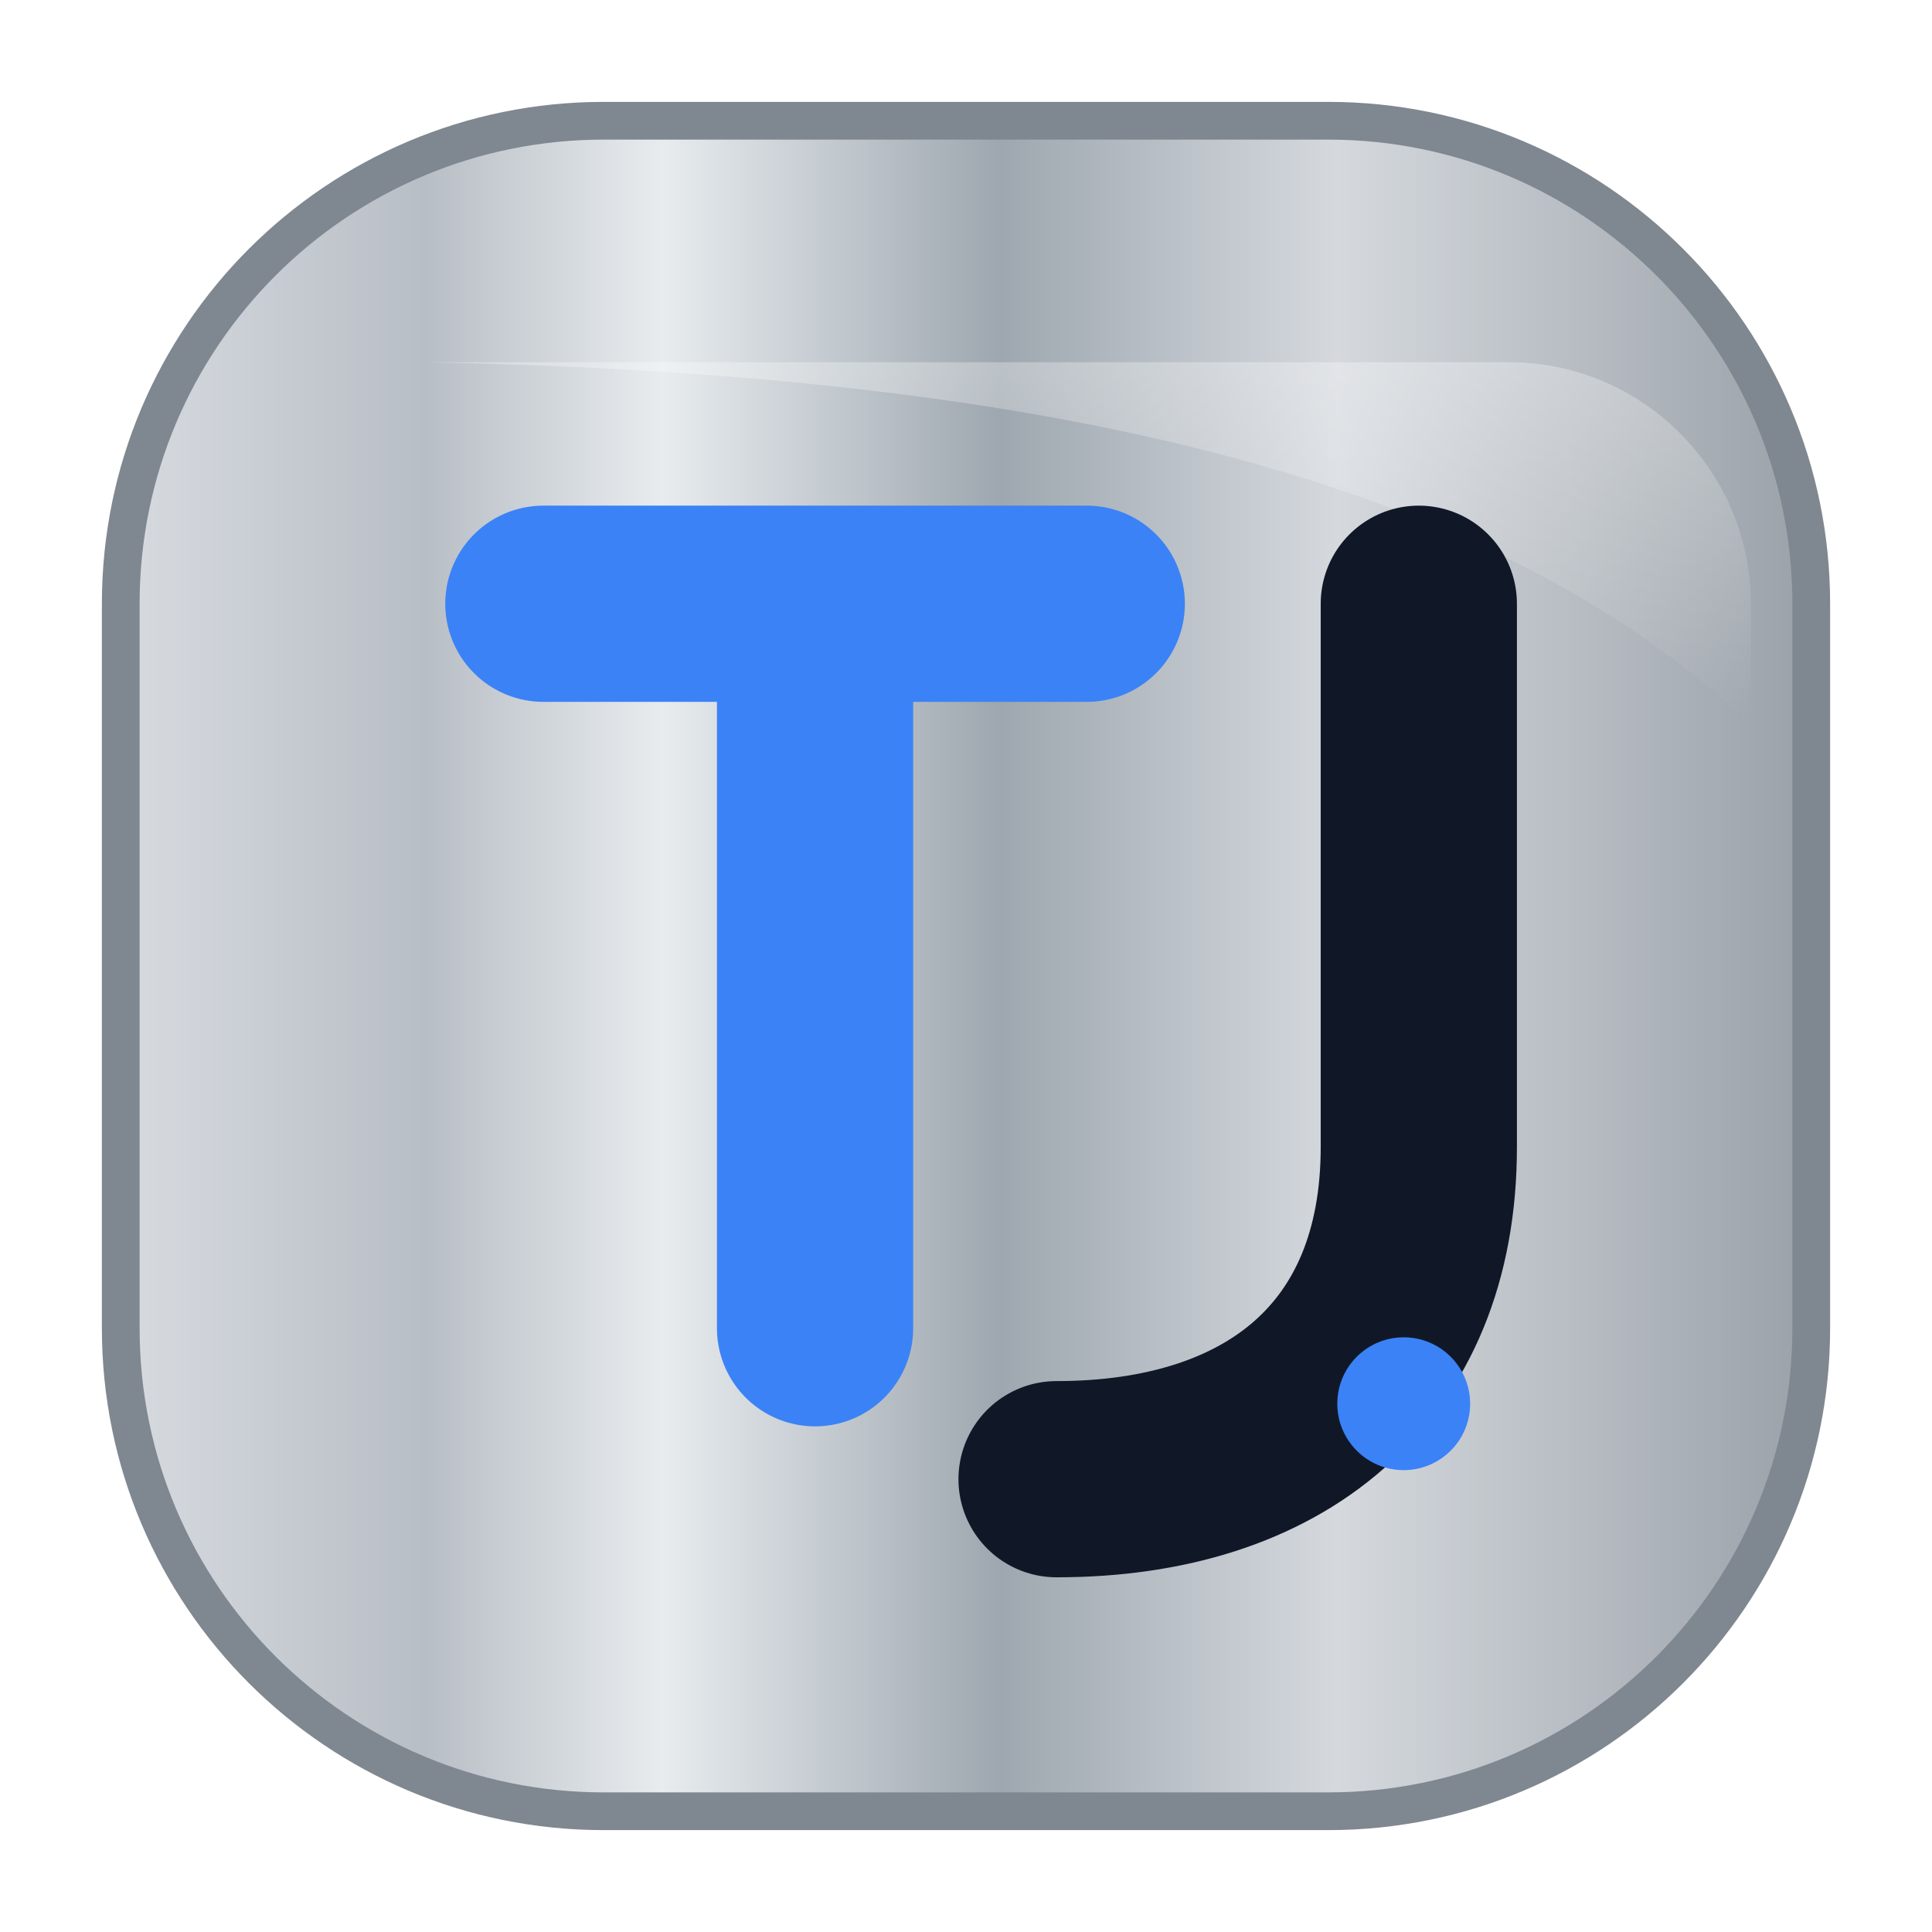
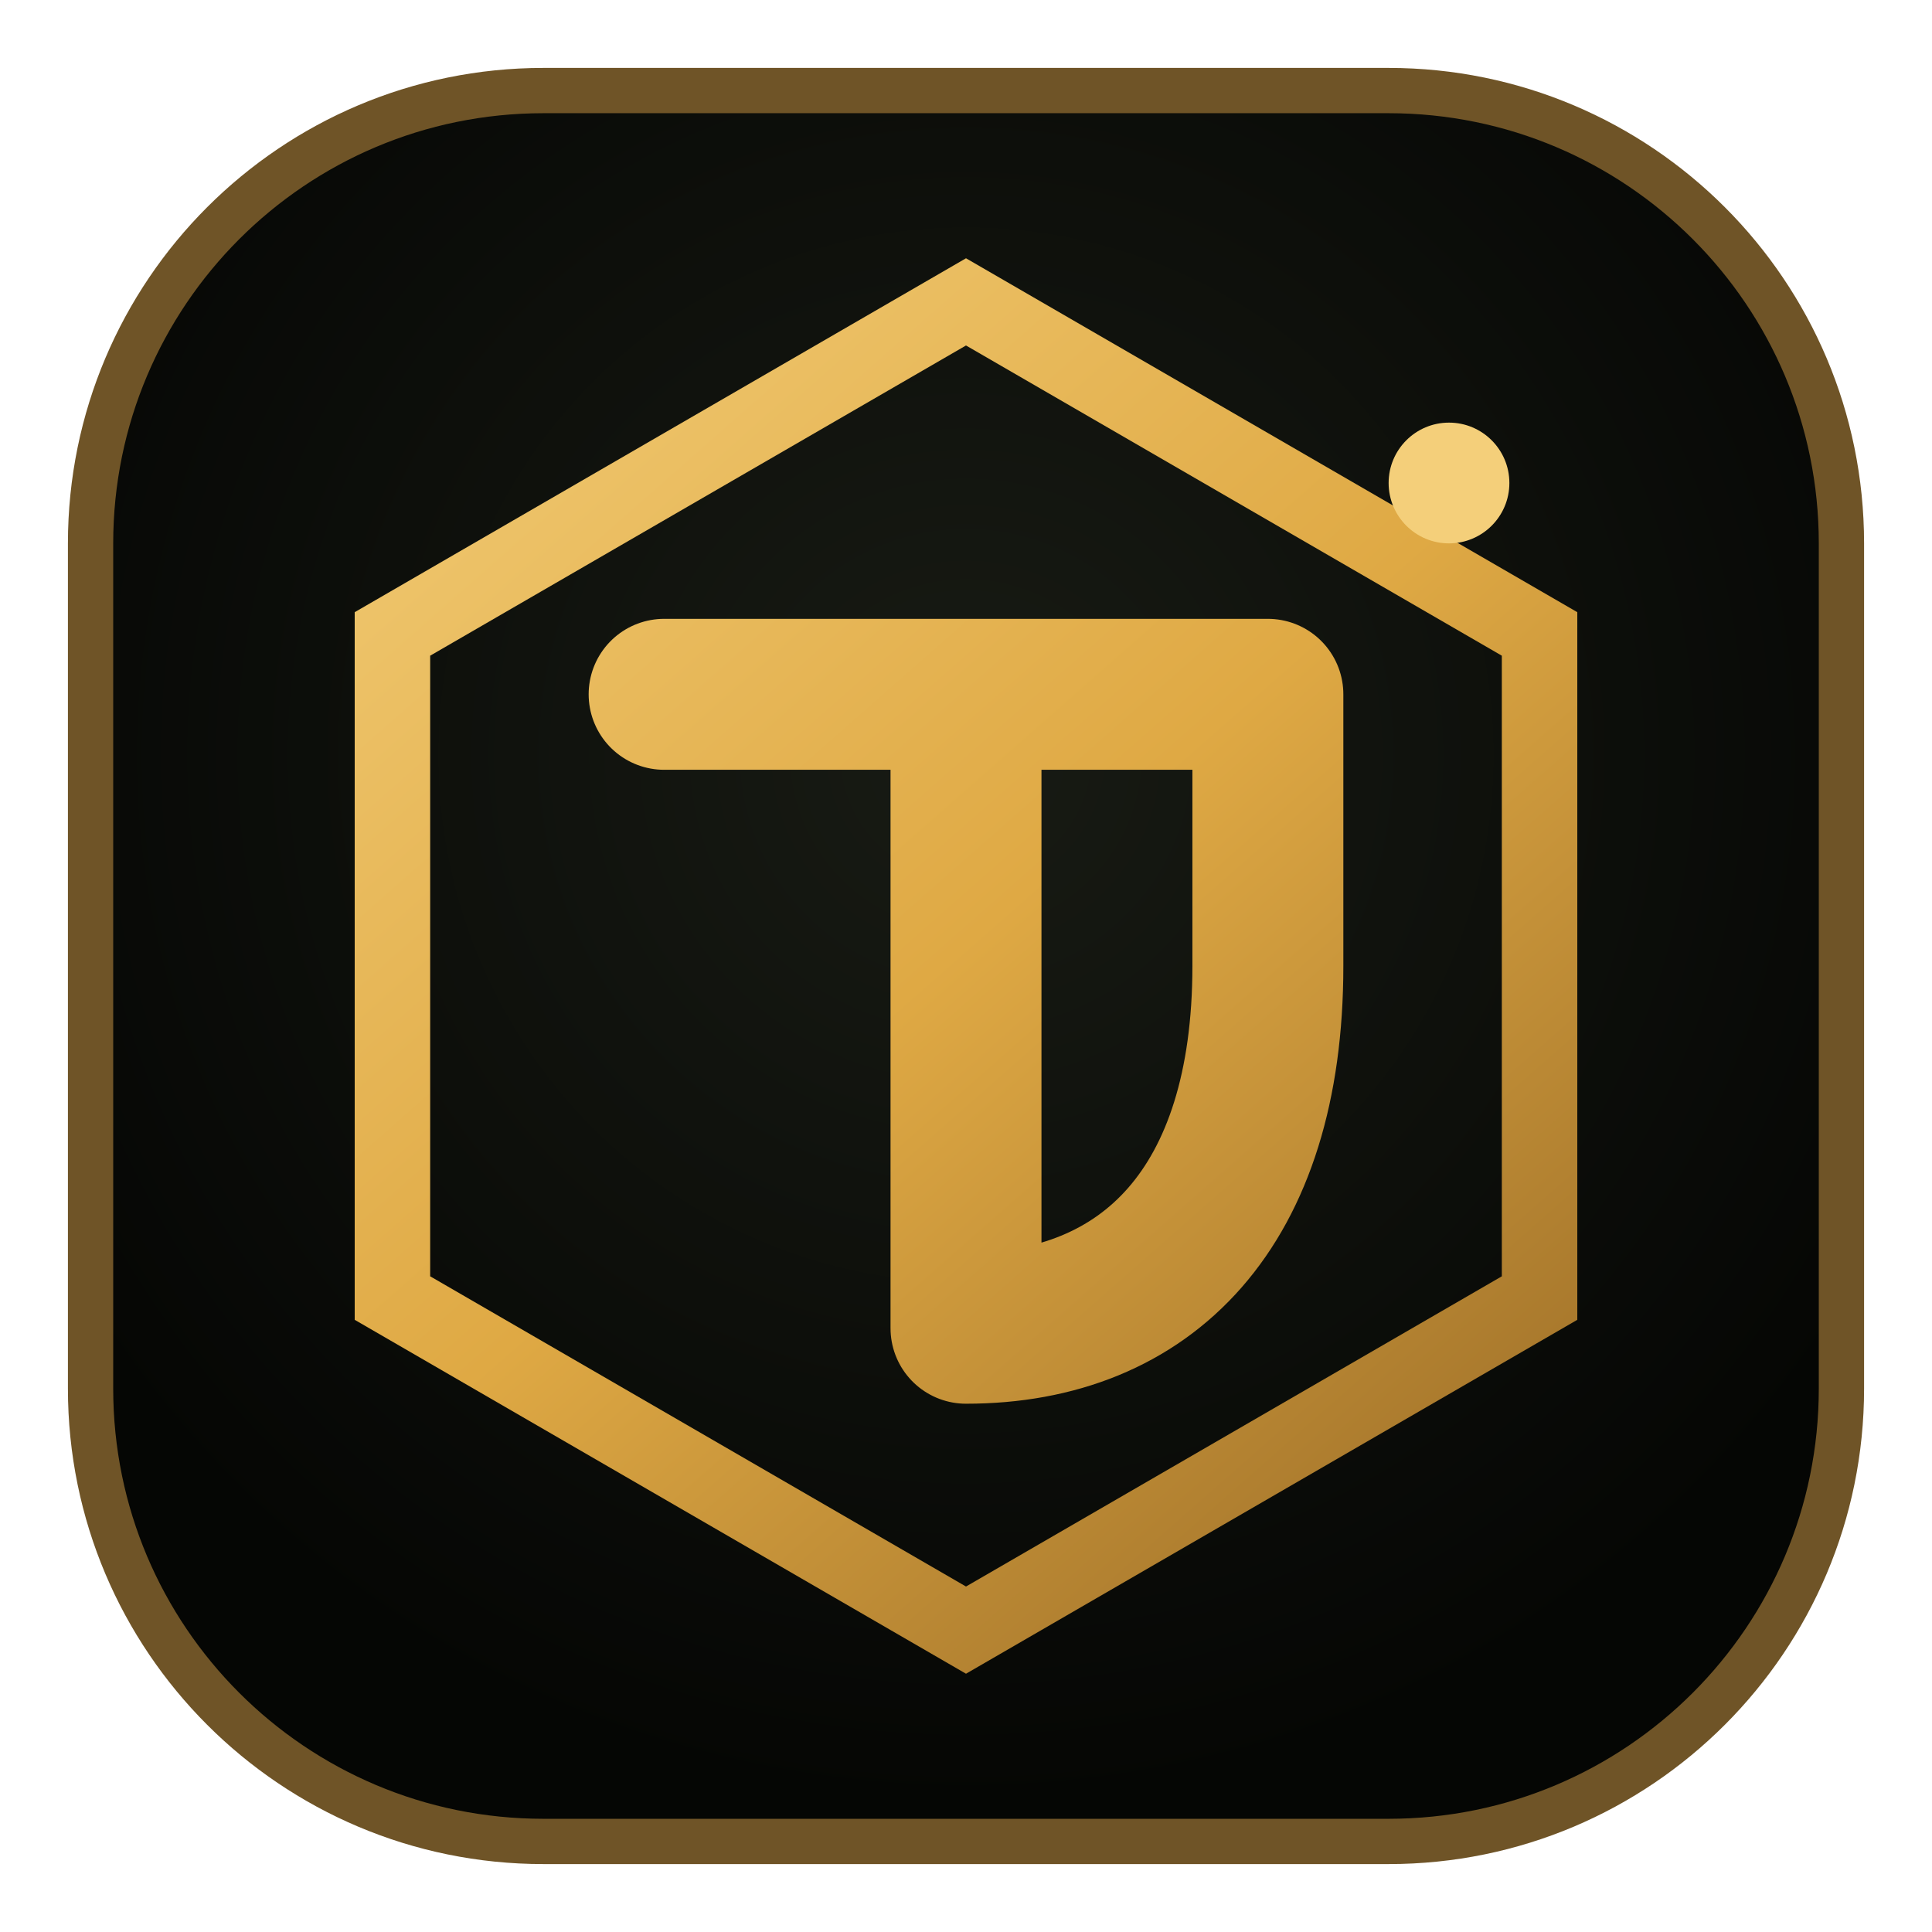
- <svg xmlns="http://www.w3.org/2000/svg" viewBox="0 0 64 64" role="img" aria-label="Trader Journal favicon">
+ <svg xmlns="http://www.w3.org/2000/svg" viewBox="0 0 64 64" role="img" aria-label="Trader Journal Blackbox mark">
  <defs>
-     <linearGradient id="metal" x1="0%" x2="100%" y1="0%" y2="0%">
-       <stop offset="0%" stop-color="#d7dbe0" />
-       <stop offset="18%" stop-color="#b8bec5" />
-       <stop offset="32%" stop-color="#e8ecef" />
-       <stop offset="52%" stop-color="#9ea7af" />
-       <stop offset="72%" stop-color="#d5d9de" />
-       <stop offset="100%" stop-color="#9aa1a8" />
+     <linearGradient id="gold" x1="10" y1="8" x2="54" y2="58" gradientUnits="userSpaceOnUse">
+       <stop offset="0" stop-color="#f4cf7a" />
+       <stop offset="0.48" stop-color="#dfa944" />
+       <stop offset="1" stop-color="#8e6121" />
    </linearGradient>
-     <linearGradient id="shine" x1="0%" x2="0%" y1="0%" y2="100%">
-       <stop offset="0%" stop-color="#ffffff" stop-opacity=".55" />
-       <stop offset="100%" stop-color="#ffffff" stop-opacity="0" />
-     </linearGradient>
+     <radialGradient id="well" cx="0" cy="0" r="1" gradientTransform="translate(32 25) rotate(90) scale(35)" gradientUnits="userSpaceOnUse">
+       <stop stop-color="#181b14" />
+       <stop offset="1" stop-color="#050604" />
+     </radialGradient>
  </defs>
-   <rect x="4" y="4" width="56" height="56" rx="16" fill="url(#metal)" stroke="#7f8790" stroke-width="1.25" />
-   <path d="M14 12h36c4.4 0 8 3.6 8 8v4c-7.8-7.4-21.2-11.6-44-12z" fill="url(#shine)" opacity=".55" />
-   <g fill="none" stroke-linecap="round" stroke-linejoin="round">
-     <path d="M18 20h18M27 20v24" stroke="#3b82f6" stroke-width="6.5" />
-     <path d="M47 20v18c0 7.2-4.8 11-12 11" stroke="#101828" stroke-width="6.5" />
-   </g>
-   <circle cx="46.5" cy="46.5" r="2.2" fill="#3b82f6" />
+   <rect x="3" y="3" width="58" height="58" rx="15" fill="url(#well)" stroke="#6f5427" stroke-width="1.5" />
+   <path d="M32 10 51 21v22L32 54 13 43V21L32 10Z" fill="none" stroke="url(#gold)" stroke-width="2.5" />
+   <path d="M22 23h20M32 23v21M42 23v9c0 8-4 12-10 12" fill="none" stroke="url(#gold)" stroke-width="5" stroke-linecap="round" stroke-linejoin="round" />
+   <circle cx="48" cy="16" r="2" fill="#f4cf7a" />
</svg>
